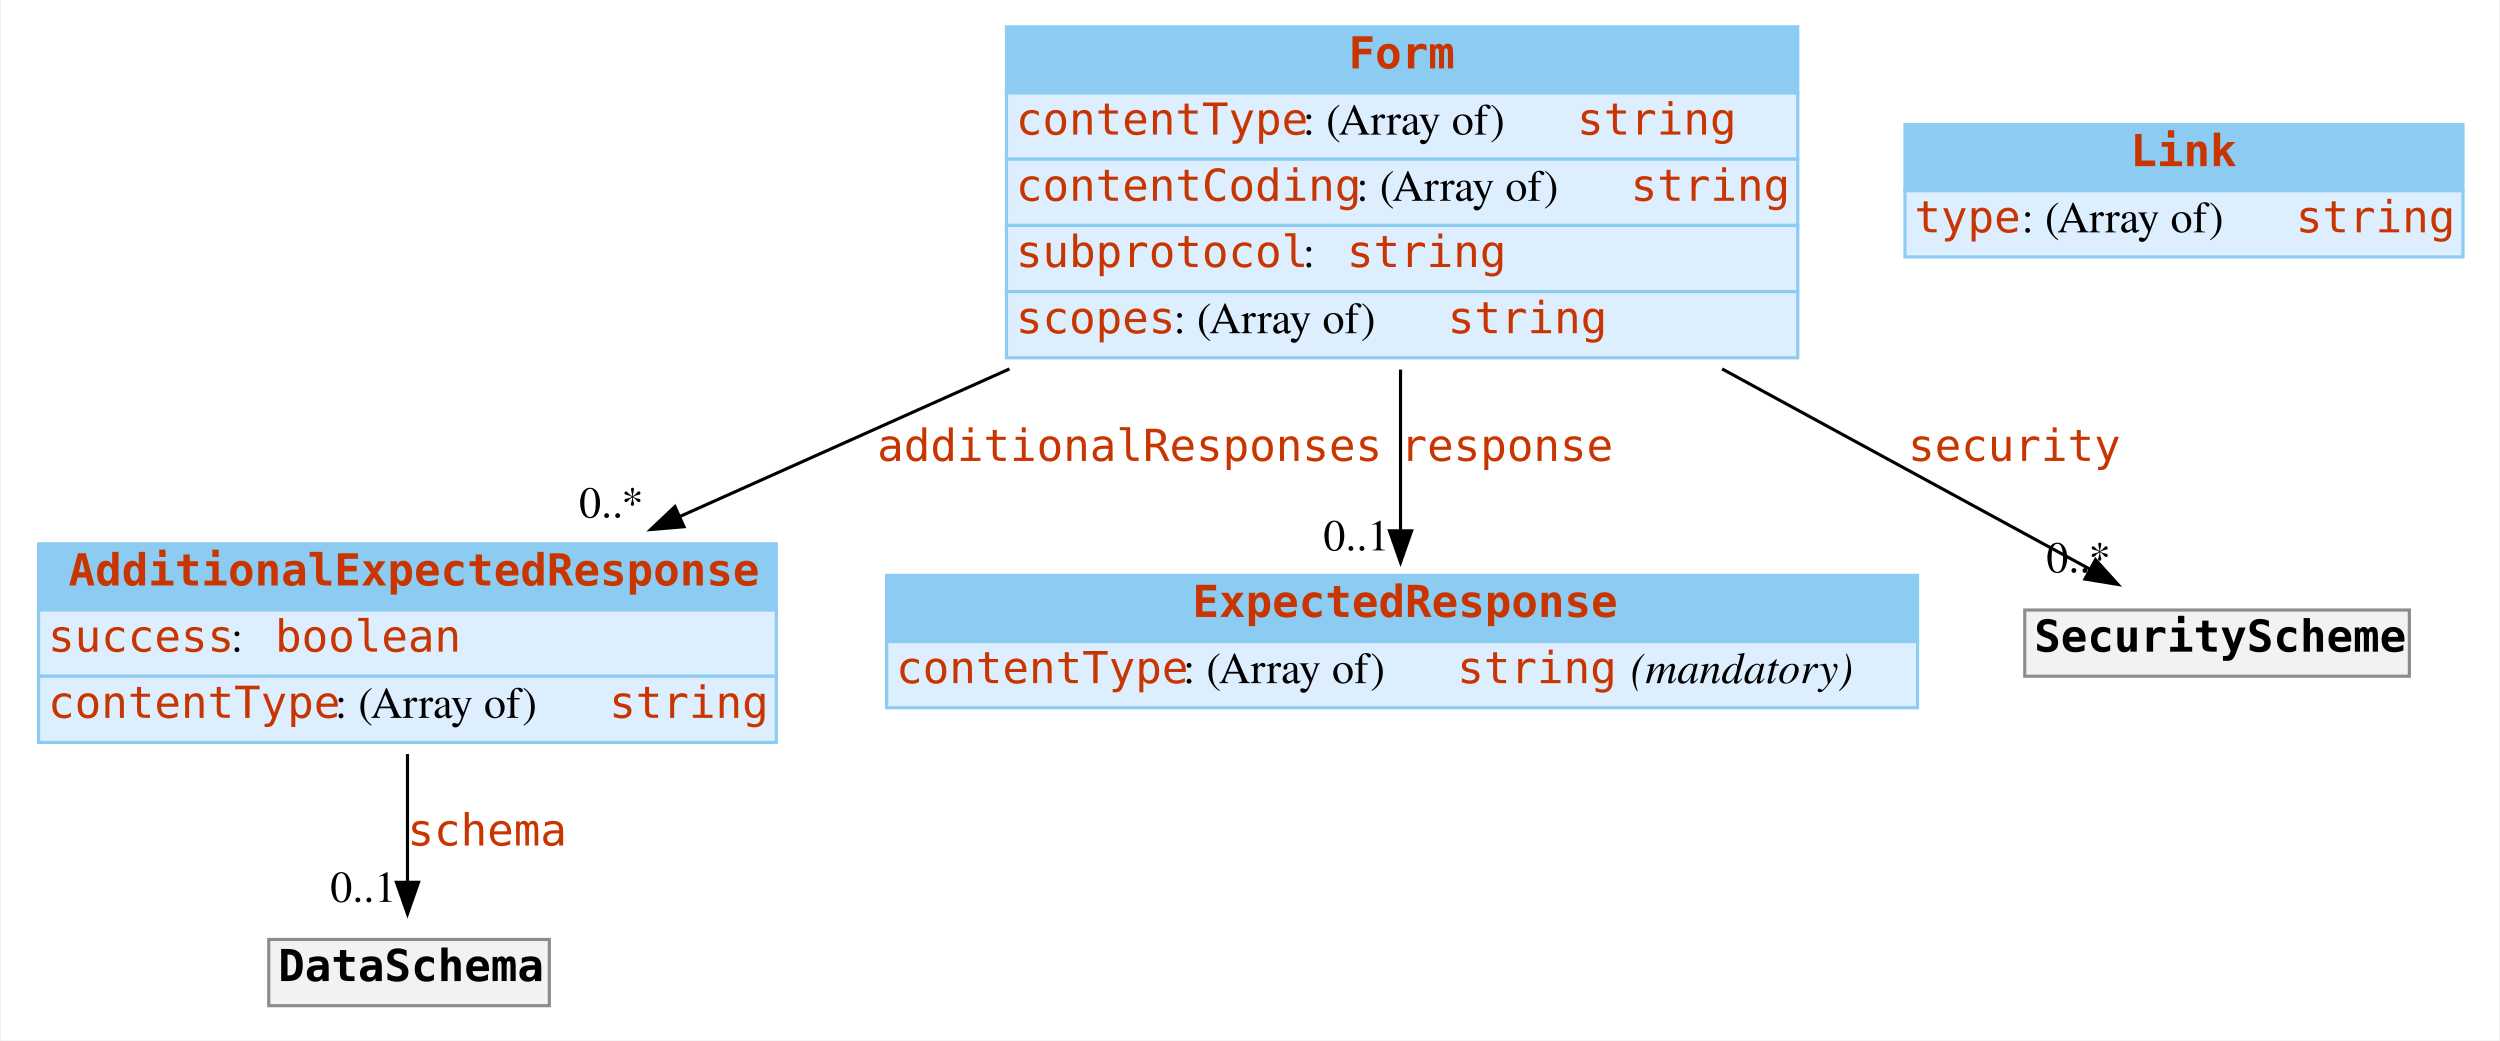
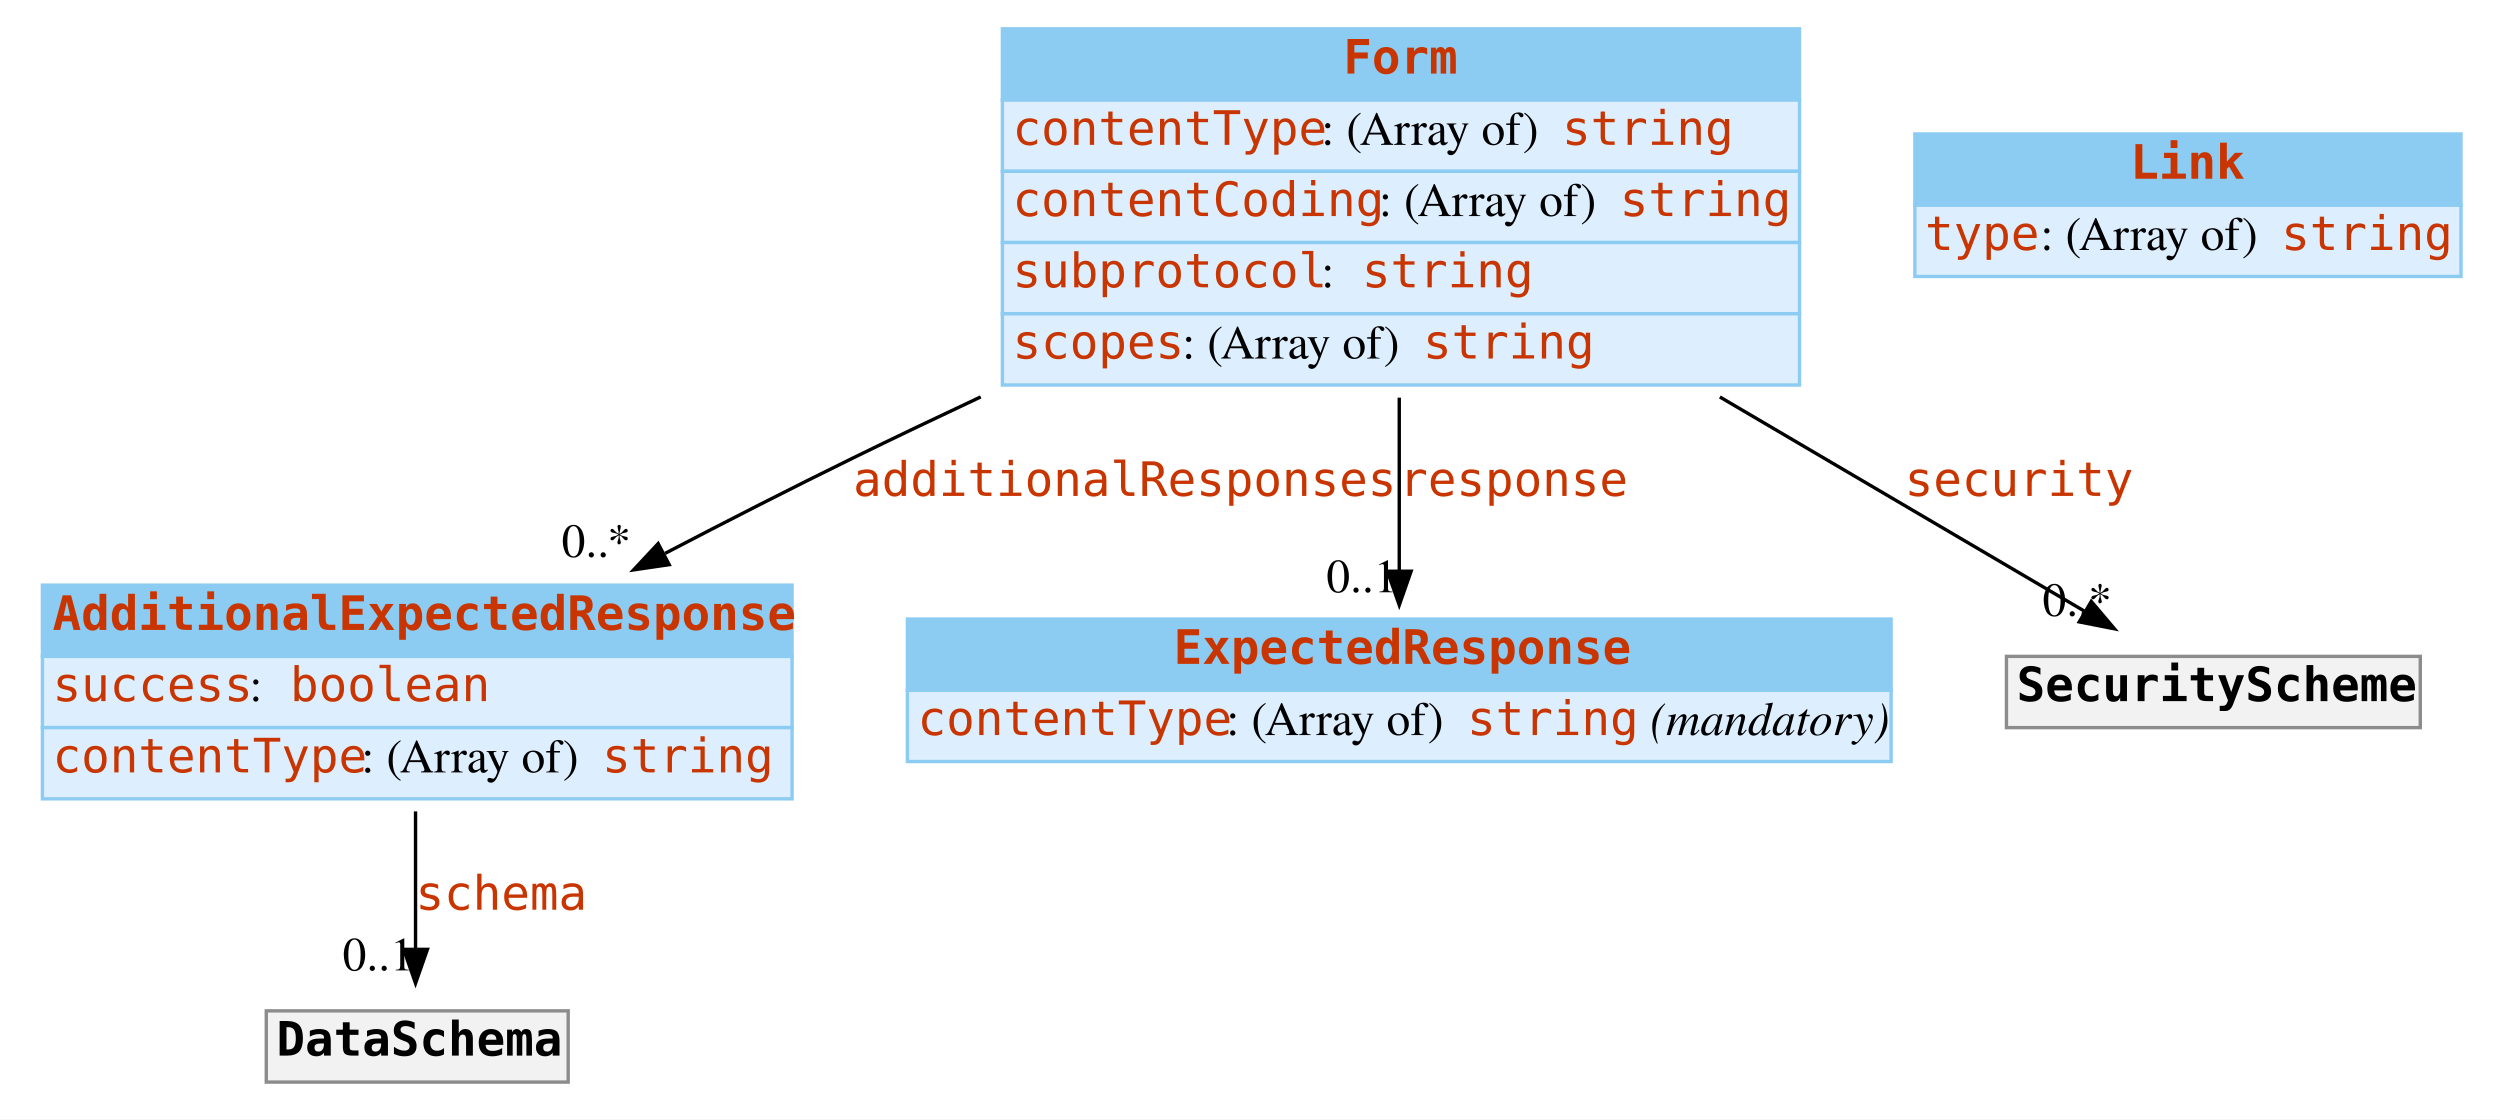
- <svg xmlns="http://www.w3.org/2000/svg" width="793pt" height="330pt" viewBox="0.00 0.00 792.50 330.00">
+ <svg xmlns="http://www.w3.org/2000/svg" width="737pt" height="330pt" viewBox="0.00 0.00 737.00 330.00">
  <g id="graph0" class="graph" transform="scale(1 1) rotate(0) translate(4 326)">
-     <polygon fill="white" stroke="transparent" points="-4,4 -4,-326 788.5,-326 788.5,4 -4,4" />
+     <polygon fill="white" stroke="none" points="-4,4 -4,-326 733,-326 733,4 -4,4" />
    <g id="node1" class="node">
-       <polygon fill="#8ccbf2" stroke="transparent" points="8,-132.5 8,-153.5 242,-153.5 242,-132.5 8,-132.5" />
-       <polygon fill="none" stroke="#8ccbf2" points="8,-132.5 8,-153.5 242,-153.5 242,-132.5 8,-132.5" />
-       <text text-anchor="start" x="17.5" y="-140.3" font-family="mono" font-weight="bold" font-size="14.00" fill="#c83500">AdditionalExpectedResponse</text>
-       <polygon fill="#ddeeff" stroke="transparent" points="8,-111.5 8,-132.5 242,-132.5 242,-111.5 8,-111.5" />
-       <polygon fill="none" stroke="#8ccbf2" points="8,-111.5 8,-132.5 242,-132.5 242,-111.5 8,-111.5" />
-       <text text-anchor="start" x="11" y="-119.3" font-family="mono" font-size="14.00" fill="#c83500">success</text>
-       <text text-anchor="start" x="69" y="-119.3" font-family="Times,serif" font-size="14.00"> : </text>
-       <text text-anchor="start" x="83" y="-119.3" font-family="mono" font-size="14.00" fill="#c83500">boolean</text>
-       <polygon fill="#ddeeff" stroke="transparent" points="8,-90.5 8,-111.5 242,-111.5 242,-90.5 8,-90.5" />
-       <polygon fill="none" stroke="#8ccbf2" points="8,-90.5 8,-111.5 242,-111.5 242,-90.5 8,-90.5" />
-       <text text-anchor="start" x="11" y="-98.3" font-family="mono" font-size="14.00" fill="#c83500">contentType</text>
-       <text text-anchor="start" x="102" y="-98.3" font-family="Times,serif" font-size="14.00"> : (Array of) </text>
-       <text text-anchor="start" x="189" y="-98.3" font-family="mono" font-size="14.00" fill="#c83500">string</text>
+       <polygon fill="#8ccbf2" stroke="none" points="8.5,-132.5 8.5,-153.5 229.5,-153.5 229.5,-132.5 8.5,-132.5" />
+       <polygon fill="none" stroke="#8ccbf2" points="8.5,-132.5 8.5,-153.5 229.5,-153.5 229.5,-132.5 8.5,-132.5" />
+       <text text-anchor="start" x="11.5" y="-140.3" font-family="mono" font-weight="bold" font-size="14.00" fill="#c83500">AdditionalExpectedResponse</text>
+       <polygon fill="#ddeeff" stroke="none" points="8.5,-111.5 8.5,-132.5 229.5,-132.5 229.5,-111.5 8.5,-111.5" />
+       <polygon fill="none" stroke="#8ccbf2" points="8.5,-111.5 8.5,-132.5 229.5,-132.5 229.5,-111.5 8.5,-111.5" />
+       <text text-anchor="start" x="11.5" y="-119.3" font-family="mono" font-size="14.00" fill="#c83500">success</text>
+       <text text-anchor="start" x="69.5" y="-119.3" font-family="Times,serif" font-size="14.00"> : </text>
+       <text text-anchor="start" x="81.5" y="-119.3" font-family="mono" font-size="14.00" fill="#c83500">boolean</text>
+       <polygon fill="#ddeeff" stroke="none" points="8.5,-90.5 8.5,-111.5 229.5,-111.5 229.5,-90.5 8.5,-90.5" />
+       <polygon fill="none" stroke="#8ccbf2" points="8.5,-90.5 8.5,-111.5 229.5,-111.5 229.5,-90.5 8.5,-90.5" />
+       <text text-anchor="start" x="11.5" y="-98.3" font-family="mono" font-size="14.00" fill="#c83500">contentType</text>
+       <text text-anchor="start" x="102.5" y="-98.3" font-family="Times,serif" font-size="14.00"> : (Array of) </text>
+       <text text-anchor="start" x="173.5" y="-98.3" font-family="mono" font-size="14.00" fill="#c83500">string</text>
    </g>
    <g id="node5" class="node">
-       <polygon fill="#f2f2f2" stroke="transparent" points="81,-7 81,-28 170,-28 170,-7 81,-7" />
-       <polygon fill="none" stroke="#8c8c8c" points="81,-7 81,-28 170,-28 170,-7 81,-7" />
-       <text text-anchor="start" x="84" y="-14.8" font-family="mono" font-weight="bold" font-size="14.00">DataSchema</text>
+       <polygon fill="#f2f2f2" stroke="none" points="74.5,-7 74.5,-28 163.5,-28 163.5,-7 74.5,-7" />
+       <polygon fill="none" stroke="#8c8c8c" points="74.5,-7 74.5,-28 163.5,-28 163.5,-7 74.5,-7" />
+       <text text-anchor="start" x="77.5" y="-14.8" font-family="mono" font-weight="bold" font-size="14.00">DataSchema</text>
    </g>
    <g id="edge1" class="edge">
-       <path fill="none" stroke="black" d="M125,-86.8C125,-73.59 125,-58.74 125,-46.32" />
-       <polygon fill="black" stroke="black" points="128.5,-46.12 125,-36.12 121.5,-46.12 128.5,-46.12" />
-       <text text-anchor="start" x="125" y="-57.8" font-family="mono" font-size="14.00" fill="#c83500">schema</text>
-       <text text-anchor="middle" x="111" y="-39.92" font-family="Times,serif" font-size="14.00">0..1</text>
+       <path fill="none" stroke="black" d="M118.5,-86.798C118.5,-73.592 118.5,-58.743 118.5,-46.316" />
+       <polygon fill="black" stroke="black" points="122,-46.12 118.5,-36.12 115,-46.12 122,-46.12" />
+       <text text-anchor="start" x="118.5" y="-57.8" font-family="mono" font-size="14.00" fill="#c83500">schema</text>
+       <text text-anchor="middle" x="107.5" y="-39.92" font-family="Times,serif" font-size="14.00">0..1</text>
    </g>
    <g id="node2" class="node">
-       <polygon fill="#8ccbf2" stroke="transparent" points="277,-122.5 277,-143.5 604,-143.5 604,-122.5 277,-122.5" />
-       <polygon fill="none" stroke="#8ccbf2" points="277,-122.5 277,-143.5 604,-143.5 604,-122.5 277,-122.5" />
-       <text text-anchor="start" x="374" y="-130.3" font-family="mono" font-weight="bold" font-size="14.00" fill="#c83500">ExpectedResponse</text>
-       <polygon fill="#ddeeff" stroke="transparent" points="277,-101.5 277,-122.5 604,-122.5 604,-101.5 277,-101.5" />
-       <polygon fill="none" stroke="#8ccbf2" points="277,-101.5 277,-122.5 604,-122.5 604,-101.5 277,-101.5" />
-       <text text-anchor="start" x="280" y="-109.3" font-family="mono" font-size="14.00" fill="#c83500">contentType</text>
-       <text text-anchor="start" x="371" y="-109.3" font-family="Times,serif" font-size="14.00"> : (Array of) </text>
-       <text text-anchor="start" x="458" y="-109.3" font-family="mono" font-size="14.00" fill="#c83500">string</text>
-       <text text-anchor="start" x="508" y="-109.3" font-family="Times,serif" font-size="14.00"> </text>
-       <text text-anchor="start" x="513" y="-109.3" font-family="Times,serif" font-style="italic" font-size="14.00">(mandatory)</text>
+       <polygon fill="#8ccbf2" stroke="none" points="263.5,-122.5 263.5,-143.5 553.5,-143.5 553.5,-122.5 263.5,-122.5" />
+       <polygon fill="none" stroke="#8ccbf2" points="263.5,-122.5 263.5,-143.5 553.5,-143.5 553.5,-122.5 263.5,-122.5" />
+       <text text-anchor="start" x="342" y="-130.3" font-family="mono" font-weight="bold" font-size="14.00" fill="#c83500">ExpectedResponse</text>
+       <polygon fill="#ddeeff" stroke="none" points="263.5,-101.5 263.5,-122.5 553.5,-122.5 553.5,-101.5 263.5,-101.5" />
+       <polygon fill="none" stroke="#8ccbf2" points="263.5,-101.5 263.5,-122.5 553.5,-122.5 553.5,-101.5 263.5,-101.5" />
+       <text text-anchor="start" x="266.5" y="-109.3" font-family="mono" font-size="14.00" fill="#c83500">contentType</text>
+       <text text-anchor="start" x="357.5" y="-109.3" font-family="Times,serif" font-size="14.00"> : (Array of) </text>
+       <text text-anchor="start" x="428.5" y="-109.3" font-family="mono" font-size="14.00" fill="#c83500">string</text>
+       <text text-anchor="start" x="478.5" y="-109.3" font-family="Times,serif" font-size="14.00"> </text>
+       <text text-anchor="start" x="482.5" y="-109.3" font-family="Times,serif" font-style="italic" font-size="14.00">(mandatory)</text>
    </g>
    <g id="node3" class="node">
-       <polygon fill="#8ccbf2" stroke="transparent" points="315,-296.5 315,-317.5 566,-317.5 566,-296.5 315,-296.5" />
-       <polygon fill="none" stroke="#8ccbf2" points="315,-296.5 315,-317.5 566,-317.5 566,-296.5 315,-296.5" />
-       <text text-anchor="start" x="423.5" y="-304.3" font-family="mono" font-weight="bold" font-size="14.00" fill="#c83500">Form</text>
-       <polygon fill="#ddeeff" stroke="transparent" points="315,-275.5 315,-296.5 566,-296.5 566,-275.5 315,-275.5" />
-       <polygon fill="none" stroke="#8ccbf2" points="315,-275.5 315,-296.5 566,-296.5 566,-275.5 315,-275.5" />
-       <text text-anchor="start" x="318" y="-283.3" font-family="mono" font-size="14.00" fill="#c83500">contentType</text>
-       <text text-anchor="start" x="409" y="-283.3" font-family="Times,serif" font-size="14.00"> : (Array of) </text>
-       <text text-anchor="start" x="496" y="-283.3" font-family="mono" font-size="14.00" fill="#c83500">string</text>
-       <polygon fill="#ddeeff" stroke="transparent" points="315,-254.5 315,-275.5 566,-275.5 566,-254.5 315,-254.5" />
-       <polygon fill="none" stroke="#8ccbf2" points="315,-254.5 315,-275.5 566,-275.5 566,-254.5 315,-254.5" />
-       <text text-anchor="start" x="318" y="-262.3" font-family="mono" font-size="14.00" fill="#c83500">contentCoding</text>
-       <text text-anchor="start" x="426" y="-262.3" font-family="Times,serif" font-size="14.00"> : (Array of) </text>
-       <text text-anchor="start" x="513" y="-262.3" font-family="mono" font-size="14.00" fill="#c83500">string</text>
-       <polygon fill="#ddeeff" stroke="transparent" points="315,-233.5 315,-254.5 566,-254.5 566,-233.5 315,-233.5" />
-       <polygon fill="none" stroke="#8ccbf2" points="315,-233.5 315,-254.5 566,-254.5 566,-233.5 315,-233.5" />
-       <text text-anchor="start" x="318" y="-241.3" font-family="mono" font-size="14.00" fill="#c83500">subprotocol</text>
-       <text text-anchor="start" x="409" y="-241.3" font-family="Times,serif" font-size="14.00"> : </text>
-       <text text-anchor="start" x="423" y="-241.3" font-family="mono" font-size="14.00" fill="#c83500">string</text>
-       <polygon fill="#ddeeff" stroke="transparent" points="315,-212.5 315,-233.5 566,-233.5 566,-212.5 315,-212.5" />
-       <polygon fill="none" stroke="#8ccbf2" points="315,-212.5 315,-233.5 566,-233.5 566,-212.5 315,-212.5" />
-       <text text-anchor="start" x="318" y="-220.3" font-family="mono" font-size="14.00" fill="#c83500">scopes</text>
-       <text text-anchor="start" x="368" y="-220.3" font-family="Times,serif" font-size="14.00"> : (Array of) </text>
-       <text text-anchor="start" x="455" y="-220.3" font-family="mono" font-size="14.00" fill="#c83500">string</text>
+       <polygon fill="#8ccbf2" stroke="none" points="291.5,-296.5 291.5,-317.5 526.5,-317.5 526.5,-296.5 291.5,-296.5" />
+       <polygon fill="none" stroke="#8ccbf2" points="291.5,-296.5 291.5,-317.5 526.5,-317.5 526.5,-296.5 291.5,-296.5" />
+       <text text-anchor="start" x="392" y="-304.3" font-family="mono" font-weight="bold" font-size="14.00" fill="#c83500">Form</text>
+       <polygon fill="#ddeeff" stroke="none" points="291.5,-275.5 291.5,-296.5 526.5,-296.5 526.5,-275.5 291.5,-275.5" />
+       <polygon fill="none" stroke="#8ccbf2" points="291.5,-275.5 291.5,-296.5 526.5,-296.5 526.5,-275.5 291.5,-275.5" />
+       <text text-anchor="start" x="294.5" y="-283.3" font-family="mono" font-size="14.00" fill="#c83500">contentType</text>
+       <text text-anchor="start" x="385.5" y="-283.3" font-family="Times,serif" font-size="14.00"> : (Array of) </text>
+       <text text-anchor="start" x="456.5" y="-283.3" font-family="mono" font-size="14.00" fill="#c83500">string</text>
+       <polygon fill="#ddeeff" stroke="none" points="291.5,-254.5 291.5,-275.5 526.5,-275.5 526.5,-254.5 291.5,-254.5" />
+       <polygon fill="none" stroke="#8ccbf2" points="291.5,-254.5 291.5,-275.5 526.5,-275.5 526.5,-254.5 291.5,-254.5" />
+       <text text-anchor="start" x="294.5" y="-262.3" font-family="mono" font-size="14.00" fill="#c83500">contentCoding</text>
+       <text text-anchor="start" x="402.5" y="-262.3" font-family="Times,serif" font-size="14.00"> : (Array of) </text>
+       <text text-anchor="start" x="473.5" y="-262.3" font-family="mono" font-size="14.00" fill="#c83500">string</text>
+       <polygon fill="#ddeeff" stroke="none" points="291.5,-233.5 291.5,-254.5 526.5,-254.5 526.5,-233.5 291.5,-233.5" />
+       <polygon fill="none" stroke="#8ccbf2" points="291.5,-233.5 291.5,-254.5 526.5,-254.5 526.5,-233.5 291.5,-233.5" />
+       <text text-anchor="start" x="294.5" y="-241.3" font-family="mono" font-size="14.00" fill="#c83500">subprotocol</text>
+       <text text-anchor="start" x="385.5" y="-241.3" font-family="Times,serif" font-size="14.00"> : </text>
+       <text text-anchor="start" x="397.5" y="-241.3" font-family="mono" font-size="14.00" fill="#c83500">string</text>
+       <polygon fill="#ddeeff" stroke="none" points="291.5,-212.5 291.5,-233.5 526.5,-233.5 526.5,-212.5 291.5,-212.5" />
+       <polygon fill="none" stroke="#8ccbf2" points="291.5,-212.5 291.5,-233.5 526.5,-233.5 526.5,-212.5 291.5,-212.5" />
+       <text text-anchor="start" x="294.5" y="-220.3" font-family="mono" font-size="14.00" fill="#c83500">scopes</text>
+       <text text-anchor="start" x="344.5" y="-220.3" font-family="Times,serif" font-size="14.00"> : (Array of) </text>
+       <text text-anchor="start" x="415.5" y="-220.3" font-family="mono" font-size="14.00" fill="#c83500">string</text>
    </g>
    <g id="edge4" class="edge">
-       <path fill="none" stroke="black" d="M315.96,-208.98C281.01,-193.33 243.77,-176.66 211.53,-162.23" />
-       <polygon fill="black" stroke="black" points="212.7,-158.92 202.14,-158.03 209.84,-165.31 212.7,-158.92" />
-       <text text-anchor="start" x="274" y="-179.8" font-family="mono" font-size="14.00" fill="#c83500">additionalResponses</text>
-       <text text-anchor="middle" x="189.64" y="-161.83" font-family="Times,serif" font-size="14.00">0..*</text>
+       <path fill="none" stroke="black" d="M285.116,-208.995C272.368,-203.015 259.643,-196.943 247.5,-191 229.424,-182.153 210.113,-172.279 192.084,-162.874" />
+       <polygon fill="black" stroke="black" points="193.269,-159.543 182.786,-158.006 190.022,-165.745 193.269,-159.543" />
+       <text text-anchor="start" x="247.5" y="-179.8" font-family="mono" font-size="14.00" fill="#c83500">additionalResponses</text>
+       <text text-anchor="middle" x="171.786" y="-161.806" font-family="Times,serif" font-size="14.00">0..*</text>
    </g>
    <g id="edge2" class="edge">
-       <path fill="none" stroke="black" d="M440,-208.77C440,-191.51 440,-173.01 440,-157.67" />
-       <polygon fill="black" stroke="black" points="443.5,-157.61 440,-147.61 436.5,-157.61 443.5,-157.61" />
-       <text text-anchor="start" x="440" y="-179.8" font-family="mono" font-size="14.00" fill="#c83500">response</text>
-       <text text-anchor="middle" x="426" y="-151.41" font-family="Times,serif" font-size="14.00">0..1</text>
+       <path fill="none" stroke="black" d="M408.5,-208.773C408.5,-191.511 408.5,-173.012 408.5,-157.671" />
+       <polygon fill="black" stroke="black" points="412,-157.609 408.5,-147.609 405,-157.609 412,-157.609" />
+       <text text-anchor="start" x="408.5" y="-179.8" font-family="mono" font-size="14.00" fill="#c83500">response</text>
+       <text text-anchor="middle" x="397.5" y="-151.409" font-family="Times,serif" font-size="14.00">0..1</text>
    </g>
    <g id="node6" class="node">
-       <polygon fill="#f2f2f2" stroke="transparent" points="638,-111.5 638,-132.5 760,-132.5 760,-111.5 638,-111.5" />
-       <polygon fill="none" stroke="#8c8c8c" points="638,-111.5 638,-132.5 760,-132.5 760,-111.5 638,-111.5" />
-       <text text-anchor="start" x="641" y="-119.3" font-family="mono" font-weight="bold" font-size="14.00">SecurityScheme</text>
+       <polygon fill="#f2f2f2" stroke="none" points="587.5,-111.5 587.5,-132.5 709.5,-132.5 709.5,-111.5 587.5,-111.5" />
+       <polygon fill="none" stroke="#8c8c8c" points="587.5,-111.5 587.5,-132.5 709.5,-132.5 709.5,-111.5 587.5,-111.5" />
+       <text text-anchor="start" x="590.5" y="-119.3" font-family="mono" font-weight="bold" font-size="14.00">SecurityScheme</text>
    </g>
    <g id="edge3" class="edge">
-       <path fill="none" stroke="black" d="M541.99,-208.98C582.83,-186.74 627.5,-162.42 658.72,-145.43" />
-       <polygon fill="black" stroke="black" points="660.44,-148.48 667.55,-140.62 657.1,-142.33 660.44,-148.48" />
-       <text text-anchor="start" x="601" y="-179.8" font-family="mono" font-size="14.00" fill="#c83500">security</text>
-       <text text-anchor="middle" x="655.05" y="-144.42" font-family="Times,serif" font-size="14.00">0..*</text>
+       <path fill="none" stroke="black" d="M503.01,-208.975C540.531,-186.932 581.538,-162.84 610.425,-145.869" />
+       <polygon fill="black" stroke="black" points="612.509,-148.704 619.358,-140.621 608.963,-142.668 612.509,-148.704" />
+       <text text-anchor="start" x="557.5" y="-179.8" font-family="mono" font-size="14.00" fill="#c83500">security</text>
+       <text text-anchor="middle" x="608.358" y="-144.421" font-family="Times,serif" font-size="14.00">0..*</text>
    </g>
    <g id="node4" class="node">
-       <polygon fill="#8ccbf2" stroke="transparent" points="600,-265.5 600,-286.5 777,-286.5 777,-265.5 600,-265.5" />
-       <polygon fill="none" stroke="#8ccbf2" points="600,-265.5 600,-286.5 777,-286.5 777,-265.5 600,-265.5" />
-       <text text-anchor="start" x="671.5" y="-273.3" font-family="mono" font-weight="bold" font-size="14.00" fill="#c83500">Link</text>
-       <polygon fill="#ddeeff" stroke="transparent" points="600,-244.5 600,-265.5 777,-265.5 777,-244.5 600,-244.5" />
-       <polygon fill="none" stroke="#8ccbf2" points="600,-244.5 600,-265.5 777,-265.5 777,-244.5 600,-244.5" />
-       <text text-anchor="start" x="603" y="-252.3" font-family="mono" font-size="14.00" fill="#c83500">type</text>
-       <text text-anchor="start" x="637" y="-252.3" font-family="Times,serif" font-size="14.00"> : (Array of) </text>
-       <text text-anchor="start" x="724" y="-252.3" font-family="mono" font-size="14.00" fill="#c83500">string</text>
+       <polygon fill="#8ccbf2" stroke="none" points="560.5,-265.5 560.5,-286.5 721.5,-286.5 721.5,-265.5 560.5,-265.5" />
+       <polygon fill="none" stroke="#8ccbf2" points="560.5,-265.5 560.5,-286.5 721.5,-286.5 721.5,-265.5 560.5,-265.5" />
+       <text text-anchor="start" x="624" y="-273.3" font-family="mono" font-weight="bold" font-size="14.00" fill="#c83500">Link</text>
+       <polygon fill="#ddeeff" stroke="none" points="560.5,-244.5 560.5,-265.5 721.5,-265.5 721.5,-244.5 560.5,-244.5" />
+       <polygon fill="none" stroke="#8ccbf2" points="560.5,-244.5 560.5,-265.5 721.5,-265.5 721.5,-244.5 560.5,-244.5" />
+       <text text-anchor="start" x="563.5" y="-252.3" font-family="mono" font-size="14.00" fill="#c83500">type</text>
+       <text text-anchor="start" x="597.5" y="-252.3" font-family="Times,serif" font-size="14.00"> : (Array of) </text>
+       <text text-anchor="start" x="668.5" y="-252.3" font-family="mono" font-size="14.00" fill="#c83500">string</text>
    </g>
  </g>
</svg>
